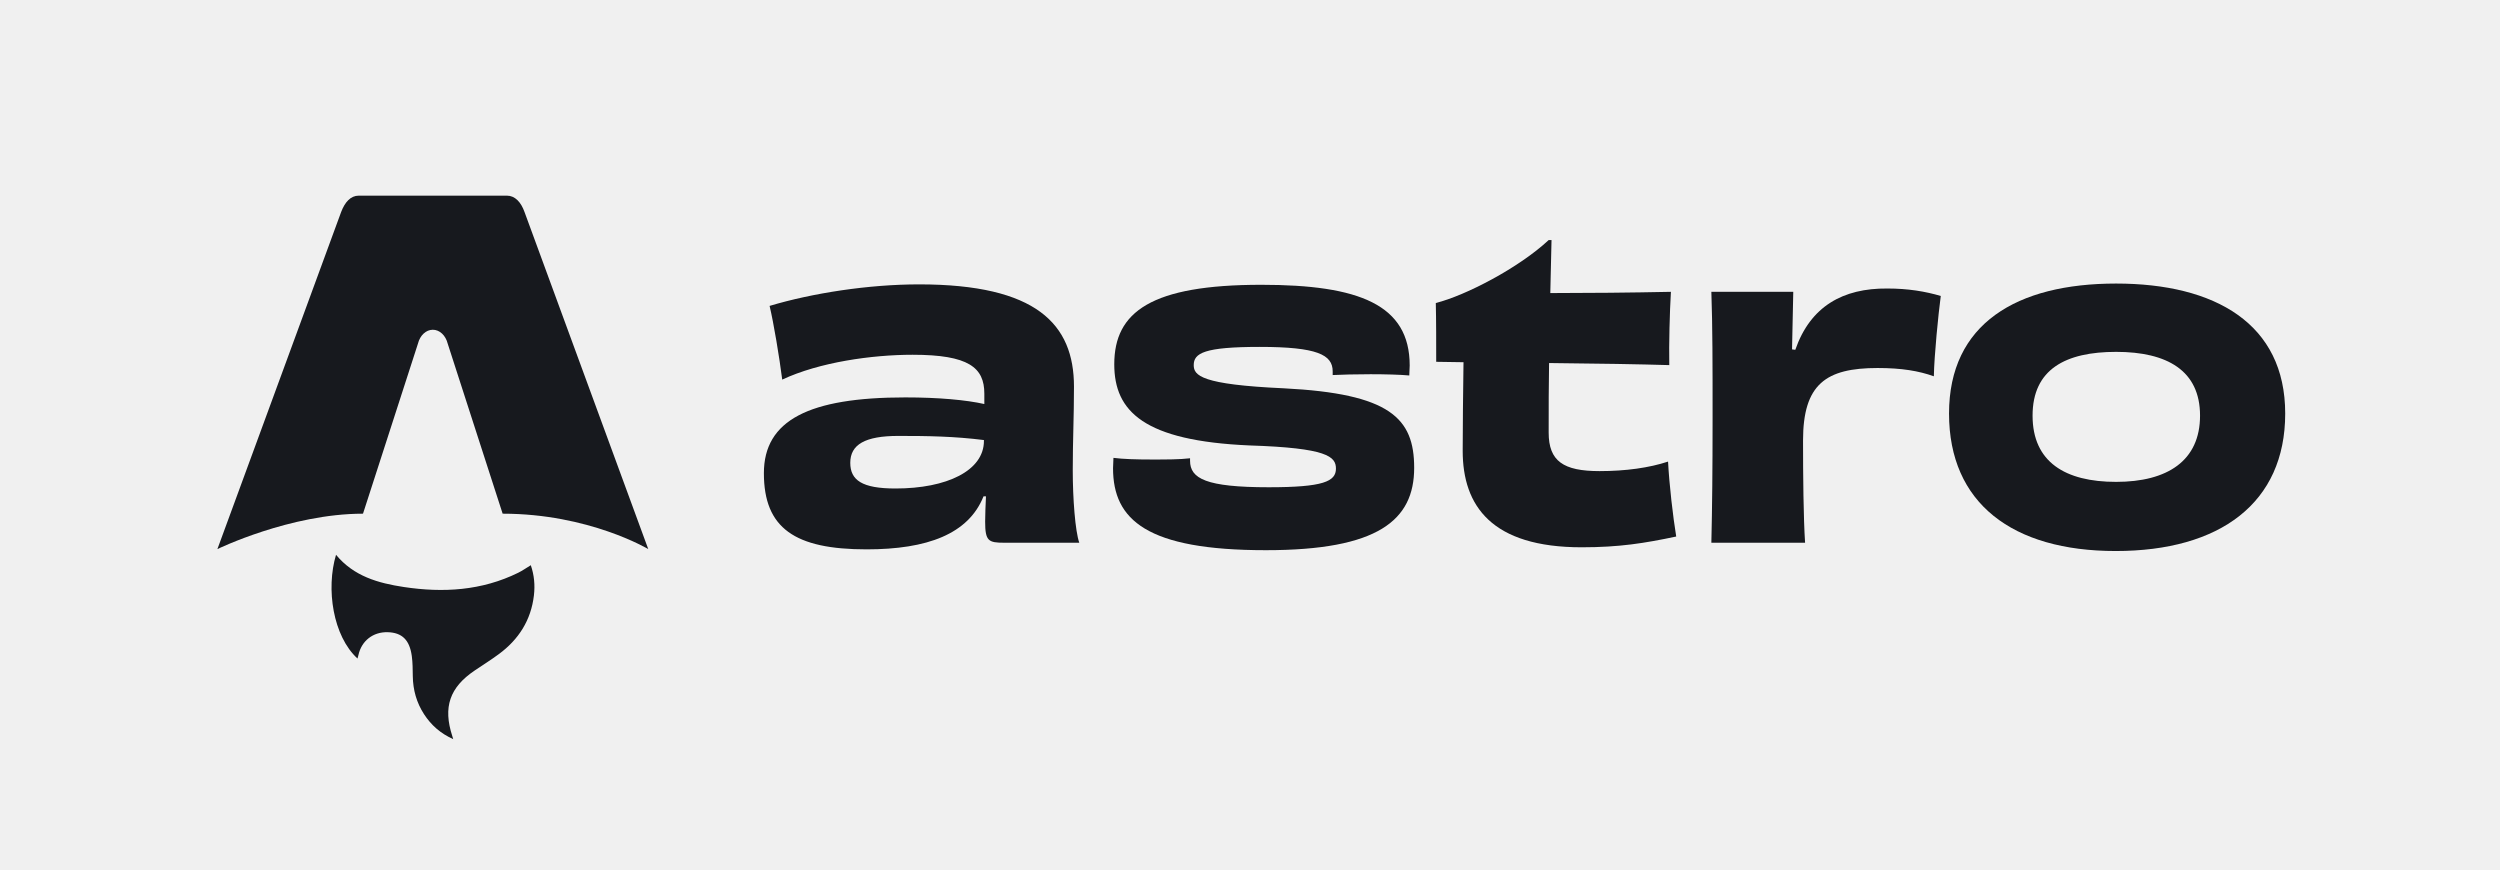
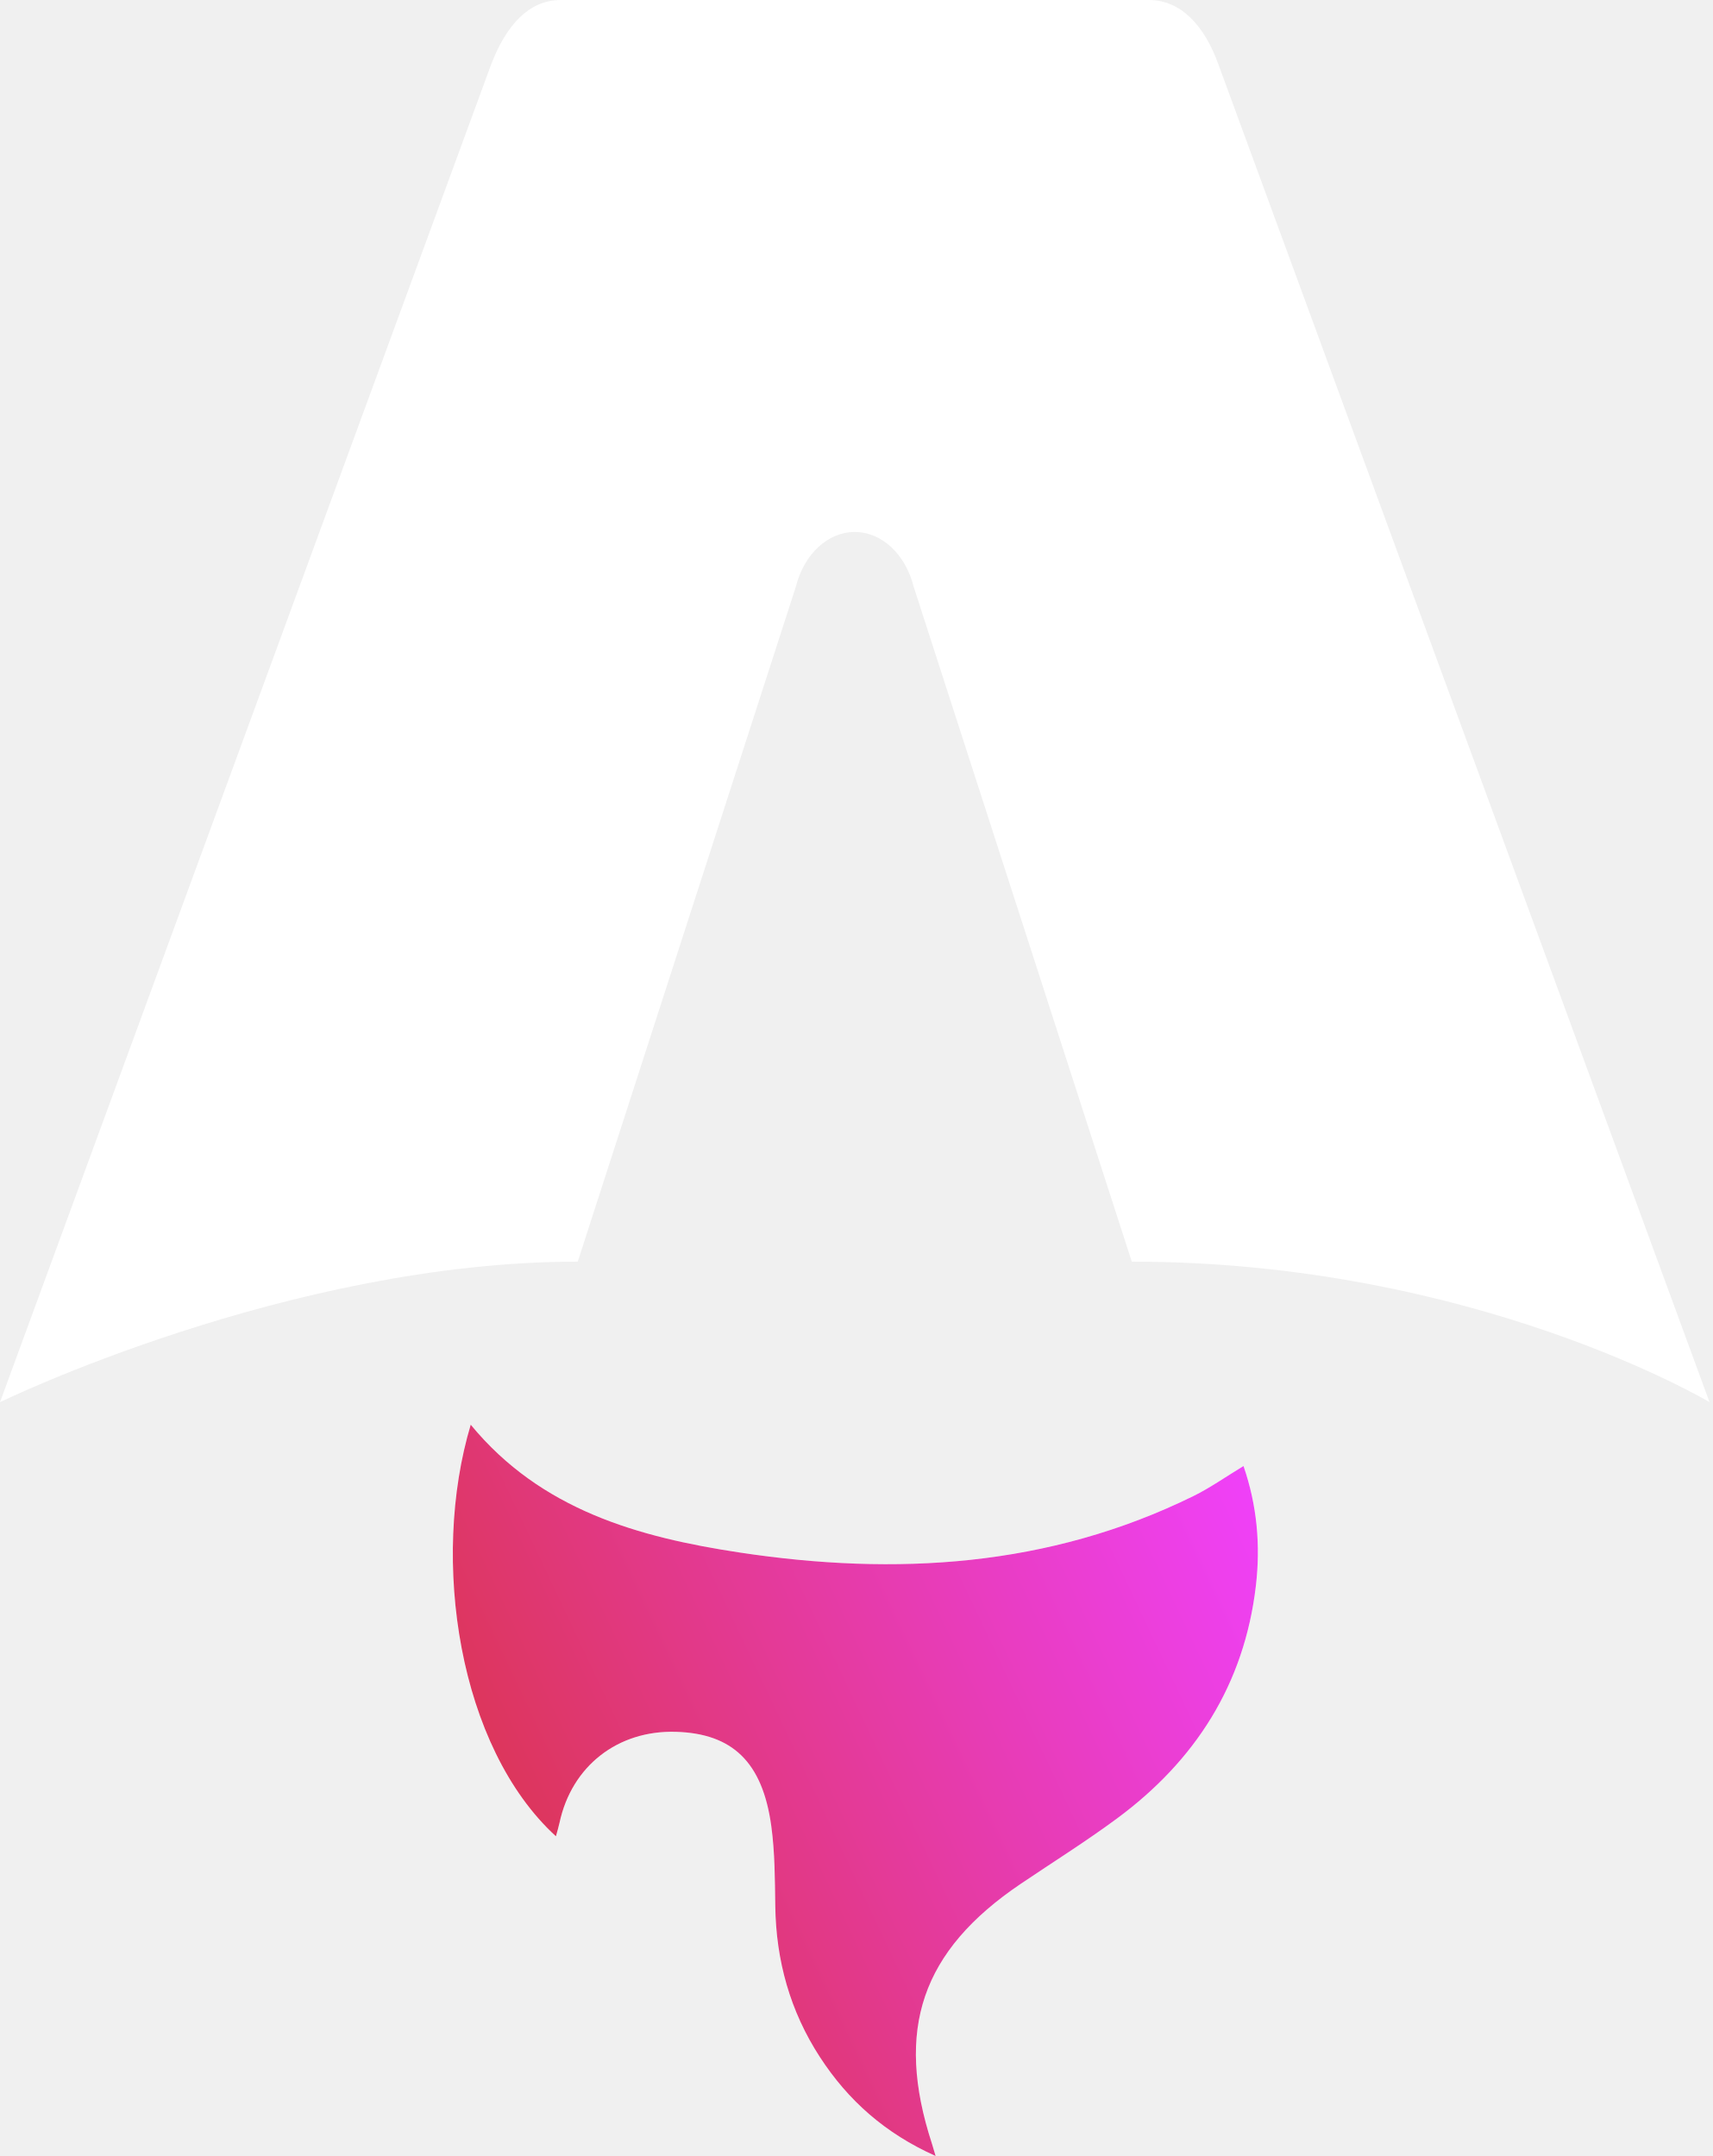
- <svg xmlns="http://www.w3.org/2000/svg" width="460" height="160" viewBox="0 0 460 160" fill="none">
-   <path d="M65.784 121.175C61.267 117.045 59.948 108.368 61.83 102.082C65.094 106.045 69.616 107.301 74.3 108.009C81.531 109.103 88.632 108.694 95.349 105.389C96.117 105.011 96.828 104.507 97.667 103.998C98.297 105.826 98.461 107.672 98.241 109.551C97.706 114.127 95.429 117.662 91.807 120.341C90.359 121.413 88.826 122.371 87.33 123.382C82.735 126.487 81.492 130.129 83.218 135.427C83.259 135.556 83.296 135.685 83.389 136C81.043 134.95 79.329 133.421 78.023 131.411C76.644 129.289 75.988 126.942 75.953 124.403C75.936 123.167 75.936 121.92 75.77 120.702C75.364 117.732 73.969 116.402 71.343 116.325C68.647 116.247 66.514 117.913 65.949 120.538C65.905 120.739 65.843 120.938 65.78 121.172L65.784 121.175Z" fill="#17191E" />
-   <path d="M40 101.034C40 101.034 53.377 94.518 66.792 94.518L76.907 63.215C77.285 61.702 78.391 60.673 79.639 60.673C80.888 60.673 81.993 61.702 82.372 63.215L92.486 94.518C108.374 94.518 119.279 101.034 119.279 101.034C119.279 101.034 96.556 39.133 96.511 39.009C95.859 37.179 94.758 36 93.274 36H66.007C64.523 36 63.466 37.179 62.77 39.009C62.721 39.131 40 101.034 40 101.034Z" fill="#17191E" />
-   <path d="M181.043 81.123C181.043 86.608 174.22 89.884 164.773 89.884C158.624 89.884 156.45 88.36 156.45 85.16C156.45 81.808 159.149 80.209 165.297 80.209C170.846 80.209 175.569 80.285 181.043 80.97V81.123ZM181.118 74.342C177.744 73.581 172.645 73.123 166.572 73.123C148.877 73.123 140.555 77.314 140.555 87.065C140.555 97.198 146.253 101.083 159.449 101.083C170.621 101.083 178.193 98.264 180.968 91.331H181.417C181.342 93.007 181.267 94.683 181.267 95.978C181.267 99.559 181.867 99.864 184.791 99.864H198.587C197.837 97.731 197.387 91.712 197.387 86.532C197.387 80.97 197.612 76.78 197.612 71.143C197.612 59.639 190.715 52.325 169.121 52.325C159.824 52.325 149.477 53.925 141.605 56.287C142.354 59.41 143.404 65.734 143.929 69.847C150.752 66.648 160.424 65.276 167.922 65.276C178.268 65.276 181.118 67.638 181.118 72.438V74.342Z" fill="#17191E" />
-   <path d="M218.971 84.322C217.097 84.551 214.547 84.551 211.923 84.551C209.149 84.551 206.6 84.475 204.875 84.246C204.875 84.856 204.8 85.541 204.8 86.151C204.8 95.674 211.023 101.235 232.917 101.235C253.535 101.235 260.208 95.75 260.208 86.075C260.208 76.933 255.785 72.438 236.216 71.447C220.995 70.762 219.646 69.086 219.646 67.181C219.646 64.972 221.595 63.829 231.792 63.829C242.364 63.829 245.213 65.276 245.213 68.324V69.009C246.712 68.933 249.412 68.857 252.186 68.857C254.81 68.857 257.659 68.933 259.309 69.086C259.309 68.4 259.384 67.79 259.384 67.257C259.384 56.058 250.086 52.401 232.092 52.401C211.848 52.401 205.025 57.353 205.025 67.029C205.025 75.714 210.499 81.123 229.918 81.961C244.238 82.418 245.813 84.018 245.813 86.227C245.813 88.589 243.488 89.655 233.442 89.655C221.895 89.655 218.971 88.055 218.971 84.779V84.322Z" fill="#17191E" />
-   <path d="M284.955 44.173C279.482 49.278 269.66 54.382 264.187 55.753C264.262 58.572 264.262 63.753 264.262 66.572L269.285 66.648C269.21 72.057 269.135 78.609 269.135 82.951C269.135 93.084 274.458 100.702 291.028 100.702C298.001 100.702 302.65 99.94 308.423 98.721C307.823 94.988 307.148 89.274 306.923 84.932C303.474 86.075 299.126 86.684 294.327 86.684C287.654 86.684 284.955 84.856 284.955 79.599C284.955 75.028 284.955 70.762 285.03 66.8C293.578 66.876 302.125 67.029 307.148 67.181C307.073 63.219 307.223 57.506 307.448 53.696C300.175 53.849 292.003 53.925 285.255 53.925C285.33 50.573 285.405 47.373 285.48 44.173H284.955Z" fill="#17191E" />
-   <path d="M329.736 64.286C329.811 60.324 329.886 56.972 329.961 53.696H314.89C315.115 60.248 315.115 66.953 315.115 76.78C315.115 86.608 315.04 93.388 314.89 99.864H332.135C331.835 95.293 331.76 87.598 331.76 81.046C331.76 70.686 335.959 67.714 345.481 67.714C349.905 67.714 353.054 68.248 355.828 69.238C355.903 65.353 356.653 57.81 357.102 54.458C354.253 53.62 351.104 53.087 347.28 53.087C339.108 53.011 333.11 56.363 330.336 64.362L329.736 64.286Z" fill="#17191E" />
-   <path d="M404.808 76.475C404.808 84.779 398.81 88.665 389.363 88.665C379.991 88.665 373.993 85.008 373.993 76.475C373.993 67.943 380.066 64.743 389.363 64.743C398.735 64.743 404.808 68.171 404.808 76.475ZM420.478 76.094C420.478 59.563 407.582 52.173 389.363 52.173C371.069 52.173 358.622 59.563 358.622 76.094C358.622 92.55 370.244 101.388 389.288 101.388C408.482 101.388 420.478 92.55 420.478 76.094Z" fill="#17191E" />
+ <svg xmlns="http://www.w3.org/2000/svg" width="85" height="107" viewBox="0 0 85 107" fill="none">
+   <path d="M27.589 91.136C22.756 86.718 21.344 77.433 23.358 70.707C26.85 74.948 31.689 76.291 36.7 77.05C44.438 78.22 52.036 77.782 59.223 74.246C60.045 73.841 60.805 73.303 61.704 72.757C62.378 74.714 62.553 76.689 62.318 78.7C61.745 83.596 59.309 87.378 55.433 90.245C53.883 91.392 52.244 92.417 50.643 93.498C45.726 96.821 44.396 100.718 46.243 106.386C46.287 106.525 46.327 106.663 46.426 107C43.916 105.876 42.082 104.24 40.684 102.089C39.209 99.819 38.507 97.308 38.47 94.591C38.451 93.269 38.451 91.934 38.273 90.631C37.839 87.453 36.347 86.03 33.536 85.948C30.652 85.864 28.37 87.647 27.765 90.455C27.719 90.671 27.652 90.884 27.585 91.134L27.589 91.136Z" fill="white" />
+   <path d="M27.589 91.136C22.756 86.718 21.344 77.433 23.358 70.707C26.85 74.948 31.689 76.291 36.7 77.05C44.438 78.22 52.036 77.782 59.223 74.246C60.045 73.841 60.805 73.303 61.704 72.757C62.378 74.714 62.553 76.689 62.318 78.7C61.745 83.596 59.309 87.378 55.433 90.245C53.883 91.392 52.244 92.417 50.643 93.498C45.726 96.821 44.396 100.718 46.243 106.386C46.287 106.525 46.327 106.663 46.426 107C43.916 105.876 42.082 104.24 40.684 102.089C39.209 99.819 38.507 97.308 38.47 94.591C38.451 93.269 38.451 91.934 38.273 90.631C37.839 87.453 36.347 86.03 33.536 85.948C30.652 85.864 28.37 87.647 27.765 90.455C27.719 90.671 27.652 90.884 27.585 91.134L27.589 91.136Z" fill="url(#paint0_linear_1_59)" />
+   <path d="M0 69.587C0 69.587 14.314 62.614 28.668 62.614L39.49 29.12C39.895 27.501 41.078 26.4 42.414 26.4C43.749 26.4 44.932 27.501 45.338 29.12L56.16 62.614C73.16 62.614 84.828 69.587 84.828 69.587C84.828 69.587 60.514 3.352 60.467 3.219C59.769 1.261 58.591 0 57.003 0H27.827C26.239 0 25.109 1.261 24.363 3.219C24.311 3.35 0 69.587 0 69.587Z" fill="white" />
+   <defs>
+     <linearGradient id="paint0_linear_1_59" x1="22.47" y1="107" x2="69.145" y2="84.947" gradientUnits="userSpaceOnUse">
+       <stop stop-color="#D83333" />
+       <stop offset="1" stop-color="#F041FF" />
+     </linearGradient>
+   </defs>
</svg>
